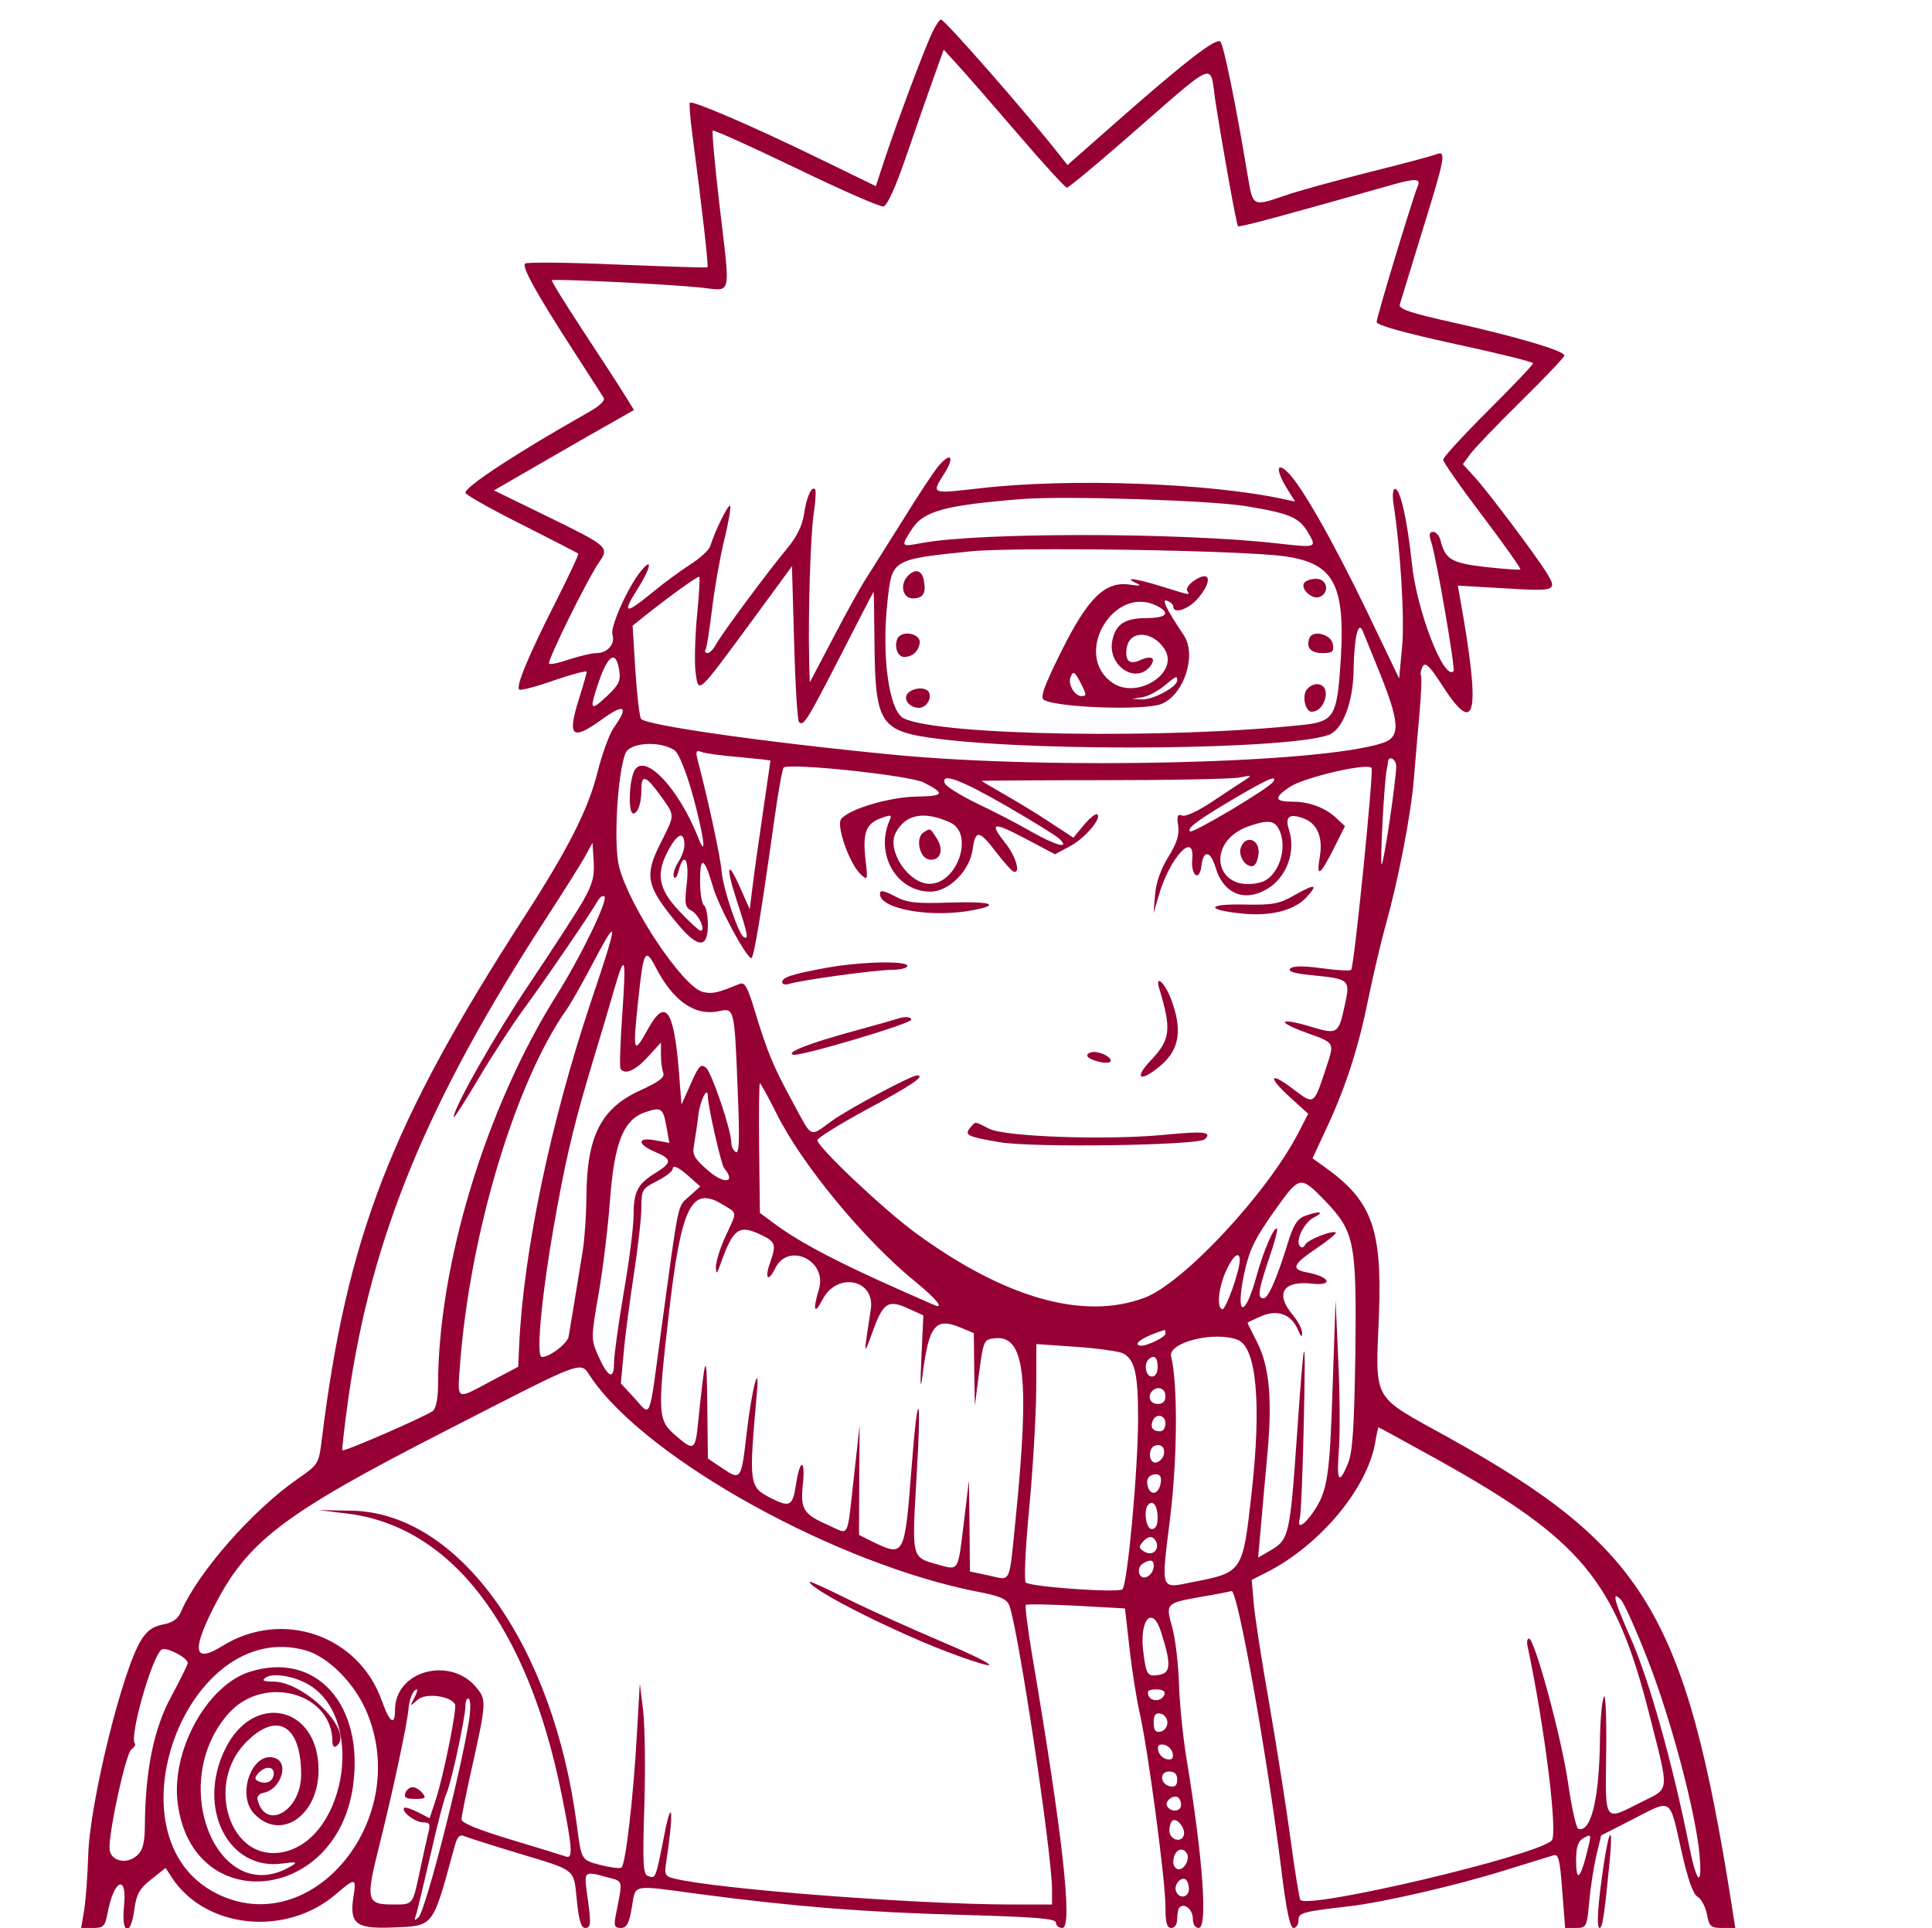
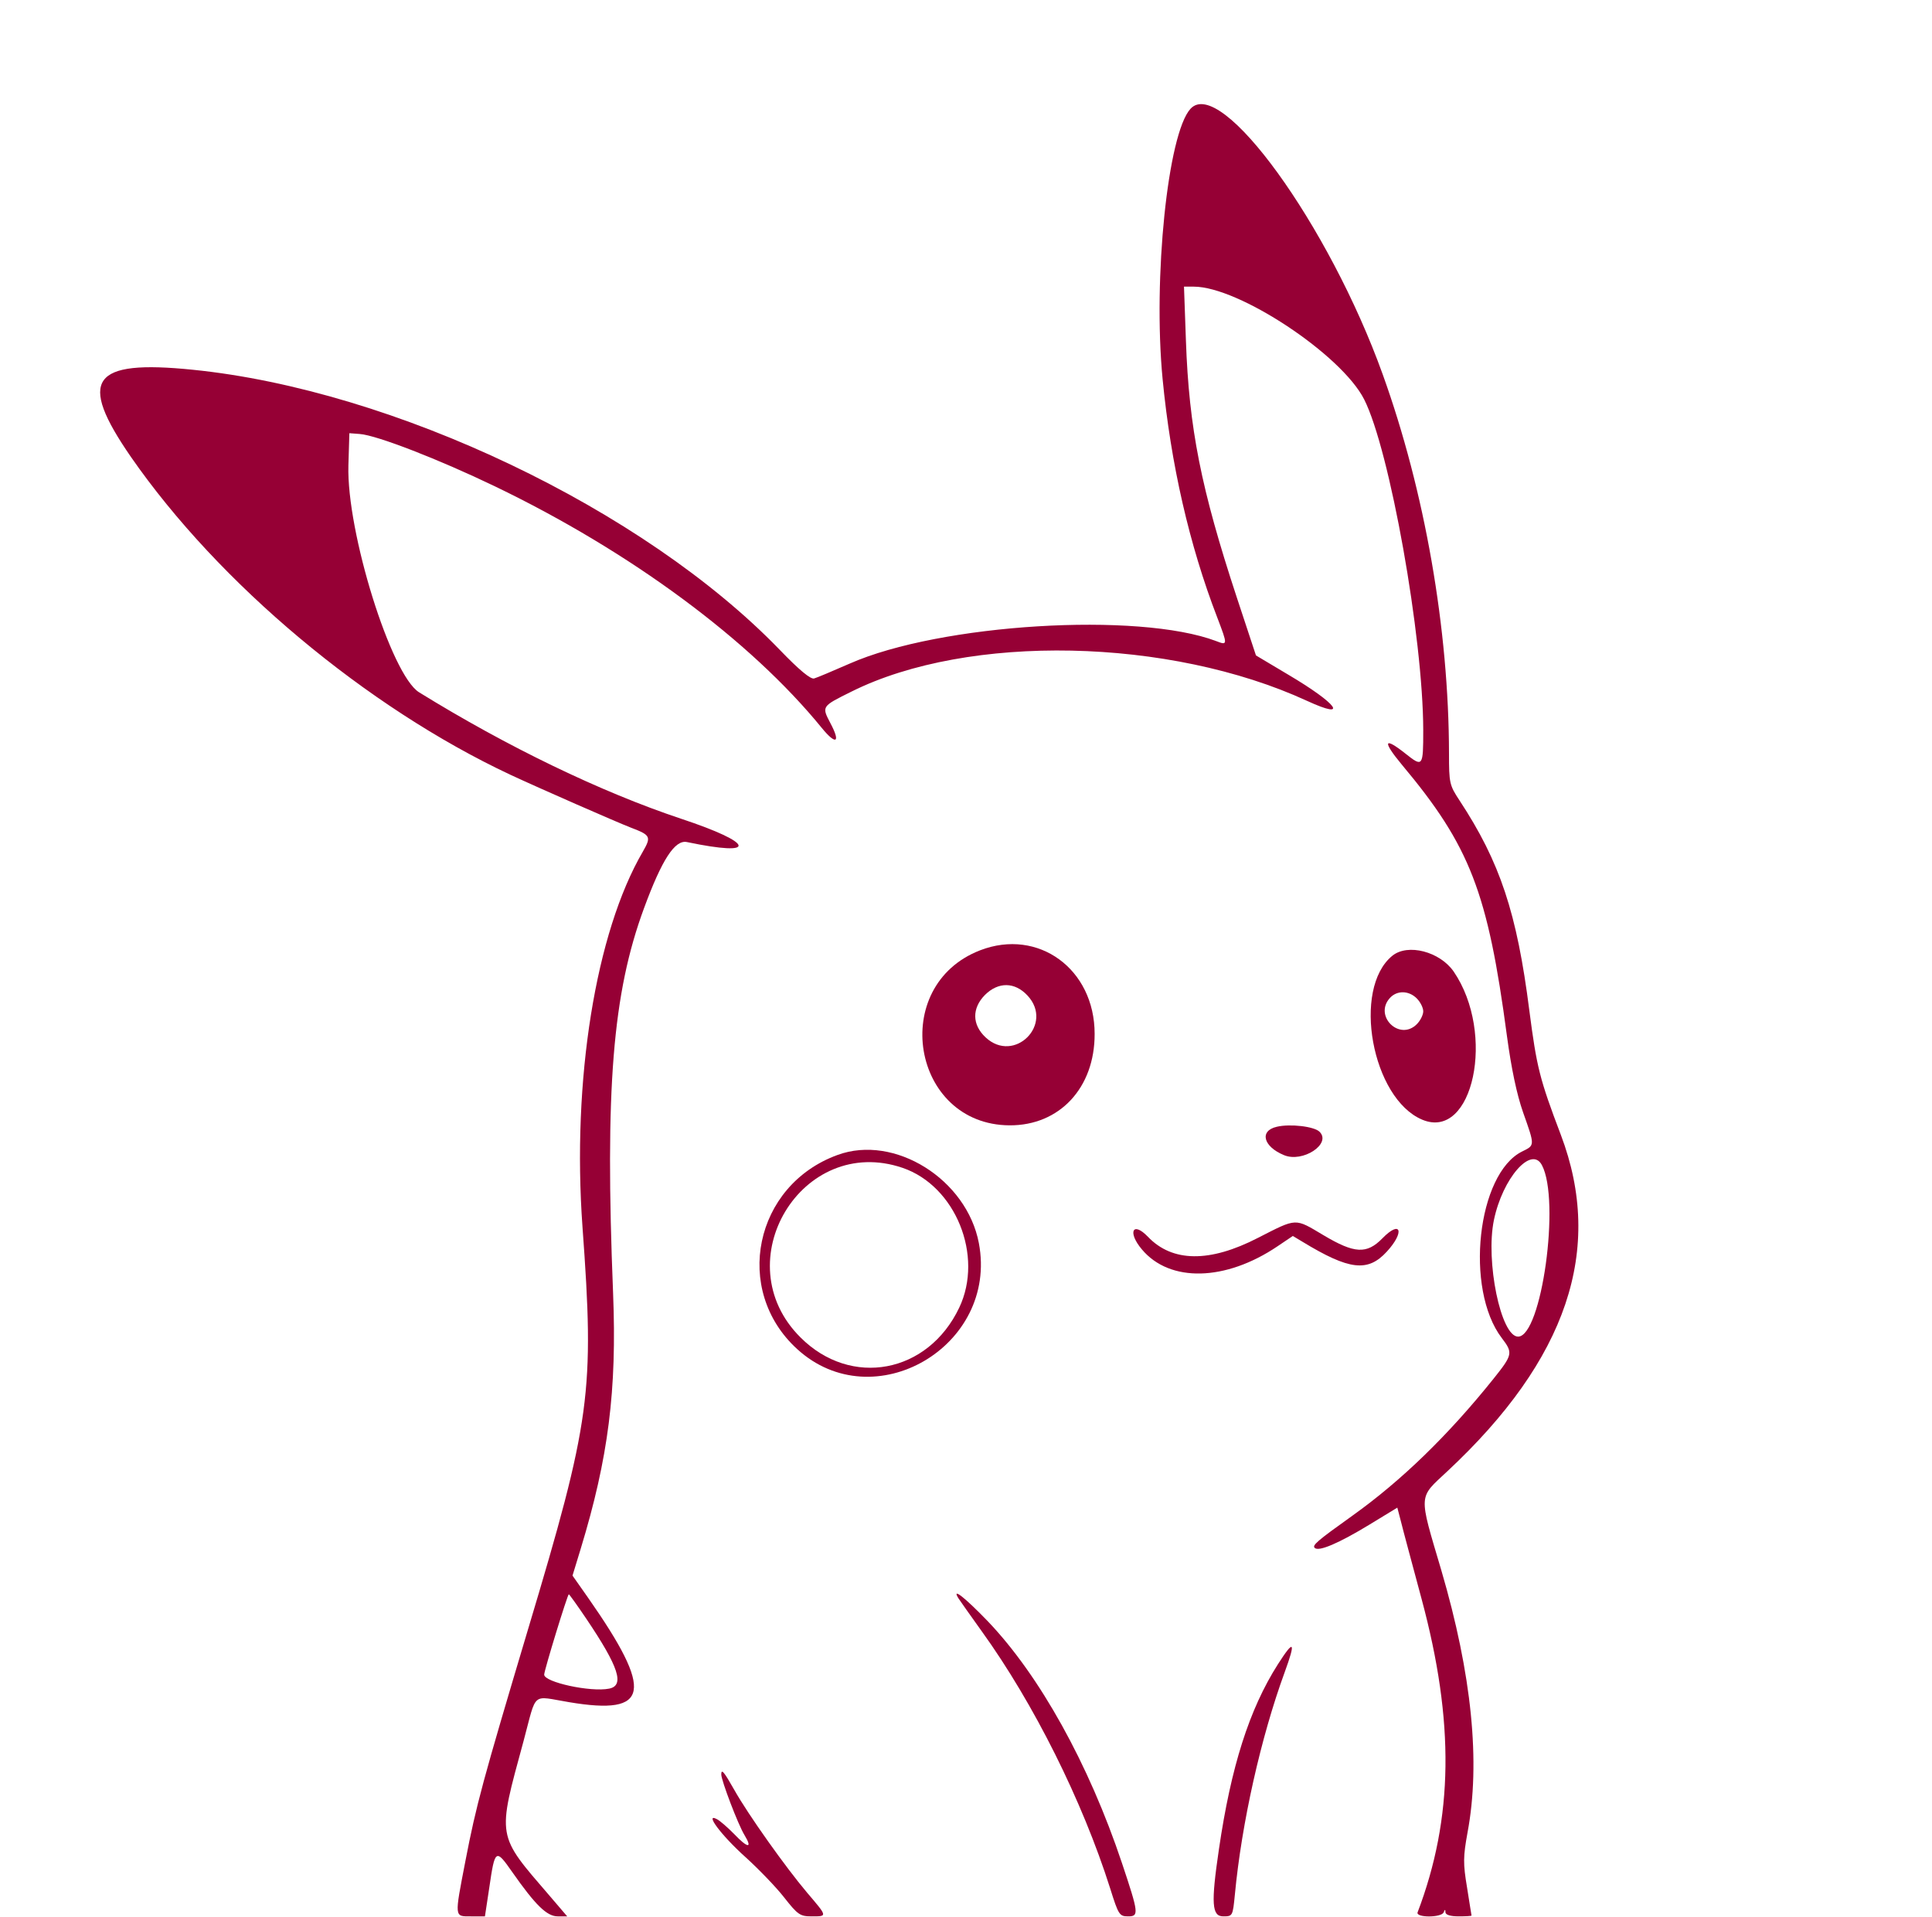
- <svg xmlns="http://www.w3.org/2000/svg" version="1.0" width="494pt" height="493pt" viewBox="0 0 494 493" preserveAspectRatio="xMidYMid meet">
-   <g transform="translate(0,493) scale(0.05,-0.05)" fill="#960035" stroke="none">
-     <path d="M4771 9701 c-34 -65 -182 -459 -249 -662 l-43 -131 -304 148 c-329 160 -634 291 -647 279 -4 -5 1 -75 12 -157 52 -396 84 -680 78 -685 -5 -3 -213 4 -463 14 -250 11 -462 13 -470 5 -17 -17 57 -151 245 -442 78 -121 149 -231 157 -244 9 -15 -21 -43 -82 -77 -356 -201 -625 -377 -625 -409 0 -10 128 -82 285 -161 157 -79 288 -147 292 -150 4 -4 -48 -114 -114 -245 -141 -277 -208 -439 -187 -451 8 -5 89 16 179 48 91 31 165 51 165 43 0 -8 -18 -71 -40 -141 -60 -191 -35 -213 117 -103 117 85 141 69 62 -41 -22 -32 -59 -132 -82 -223 -48 -194 -149 -394 -379 -750 -680 -1053 -904 -1633 -1032 -2665 -16 -129 -17 -130 -126 -206 -231 -161 -507 -476 -594 -677 -16 -38 -43 -57 -93 -66 -51 -10 -82 -32 -112 -81 -96 -155 -263 -835 -270 -1101 -3 -99 -12 -223 -20 -275 l-16 -95 61 0 c53 0 61 8 74 75 32 175 102 203 84 35 -15 -144 35 -158 53 -15 11 78 26 106 87 154 l73 58 31 -48 c171 -263 583 -306 839 -87 100 86 106 85 91 -9 -22 -140 10 -167 189 -161 225 9 212 -8 325 405 16 61 27 73 54 62 19 -8 142 -47 274 -87 301 -91 283 -76 300 -242 10 -100 22 -140 42 -140 31 0 32 21 10 175 -16 116 -15 117 104 84 83 -23 80 -6 42 -199 -9 -50 -5 -60 27 -60 30 0 42 22 56 105 22 122 -11 116 356 67 476 -63 841 -92 1328 -105 386 -11 485 -19 485 -40 0 -15 15 -27 33 -27 54 0 2 471 -155 1397 -23 135 -37 250 -32 255 4 5 120 3 258 -4 l249 -14 23 -202 c12 -111 36 -260 52 -332 42 -181 132 -858 132 -990 0 -84 7 -110 30 -110 18 0 30 19 30 47 0 25 5 52 12 58 25 25 68 -11 68 -57 0 -29 12 -48 30 -48 47 0 22 355 -63 870 -18 110 -35 281 -38 380 -3 99 -18 227 -34 286 -35 124 -34 125 145 157 72 12 143 26 158 30 31 8 181 -835 255 -1428 25 -204 44 -295 62 -295 14 0 25 17 25 38 0 40 18 45 260 73 169 19 546 106 790 182 121 37 235 73 253 78 27 9 34 -17 46 -180 l15 -191 55 0 c53 0 56 4 68 132 6 73 23 179 36 237 l25 104 168 86 c197 101 181 112 244 -171 32 -142 59 -217 82 -229 18 -10 39 -50 47 -88 12 -64 19 -71 79 -71 l66 0 -18 115 c-236 1493 -442 1833 -1452 2395 -395 219 -370 174 -352 630 16 439 -37 581 -281 754 l-59 42 73 157 c99 212 164 416 214 667 24 116 64 287 90 380 61 217 127 557 141 733 6 75 19 223 28 327 10 105 13 197 9 205 -5 8 -1 29 8 46 14 25 36 4 102 -99 172 -266 196 -147 90 446 l-12 67 242 -14 c262 -16 270 -13 209 85 -59 93 -298 411 -363 482 l-62 68 38 52 c21 29 137 150 259 270 122 120 222 225 222 234 0 24 -244 96 -570 169 -214 47 -278 69 -272 91 5 15 56 184 115 375 119 384 124 414 72 394 -19 -8 -176 -50 -349 -93 -173 -44 -366 -97 -428 -119 -163 -56 -161 -57 -188 106 -58 350 -122 665 -139 682 -22 22 -185 -105 -547 -424 l-235 -207 -37 47 c-177 225 -591 697 -610 697 -6 0 -25 -26 -41 -59z m435 -527 c129 -151 242 -274 250 -274 8 0 141 110 296 245 484 422 433 400 463 200 37 -238 108 -634 116 -642 6 -7 228 53 778 209 132 38 159 36 140 -7 -26 -63 -209 -666 -209 -692 0 -16 140 -55 400 -112 220 -47 400 -92 400 -99 0 -7 -103 -116 -230 -242 -126 -126 -230 -239 -230 -251 0 -12 90 -141 201 -287 111 -147 198 -270 194 -274 -4 -4 -83 2 -176 12 -176 20 -208 39 -232 135 -6 25 -23 45 -38 45 -20 0 -23 -14 -9 -55 27 -86 124 -647 113 -658 -49 -49 -189 312 -213 553 -23 219 -59 380 -86 380 -11 0 -14 -33 -8 -75 36 -234 58 -592 44 -735 l-15 -160 -165 344 c-176 365 -341 654 -409 715 -55 50 -55 4 0 -87 l42 -67 -57 12 c-380 83 -1096 109 -1553 56 -254 -29 -251 -31 -184 75 55 87 33 113 -31 37 -21 -25 -103 -148 -181 -275 -79 -126 -164 -261 -189 -300 -25 -38 -100 -173 -166 -300 l-121 -230 -3 110 c-6 239 7 656 24 759 9 60 12 113 6 119 -18 18 -44 -41 -57 -131 -9 -57 -38 -115 -85 -171 -99 -119 -335 -437 -364 -491 -13 -25 -33 -45 -44 -45 -11 0 -16 8 -10 17 6 9 20 101 33 205 12 103 40 263 62 354 23 92 36 172 31 177 -10 10 -76 -124 -102 -206 -6 -20 -52 -62 -102 -94 -49 -31 -139 -97 -200 -148 -133 -109 -150 -104 -70 22 68 107 80 169 18 93 -67 -82 -159 -287 -146 -326 15 -47 -25 -94 -81 -94 -24 0 -86 -15 -139 -32 -52 -18 -99 -28 -104 -22 -12 11 198 437 256 519 53 76 46 82 -263 233 l-275 134 272 157 c150 87 311 179 358 205 l86 49 -45 73 c-25 41 -121 189 -214 330 -92 140 -165 258 -161 261 12 8 592 -20 755 -37 171 -17 159 -66 101 433 -23 198 -38 364 -33 369 5 5 197 -82 426 -192 229 -111 430 -199 447 -196 19 4 62 99 116 256 47 138 110 317 139 398 l53 148 72 -79 c40 -43 178 -202 308 -353z m1168 -1903 c223 -37 269 -57 315 -134 46 -79 46 -79 -158 -56 -495 56 -1520 57 -1817 2 -107 -20 -108 -20 -54 66 60 97 166 127 570 159 218 17 965 -7 1144 -37z m195 -256 c263 -37 317 -151 283 -593 -17 -223 -37 -253 -186 -269 -689 -74 -1861 -56 -2044 33 -76 37 -115 318 -83 604 23 209 23 209 421 250 235 24 1390 6 1609 -25z m-2483 -848 c23 -23 41 6 214 343 90 176 165 321 167 323 2 2 4 -116 5 -262 4 -417 28 -452 330 -490 546 -68 1791 -54 1994 21 70 27 123 164 126 328 3 173 24 261 48 200 9 -22 38 -94 65 -160 125 -303 132 -378 35 -410 -318 -105 -1693 -138 -2500 -60 -650 63 -1272 151 -1292 184 -8 12 -21 125 -29 250 l-14 226 56 45 c141 112 279 211 285 205 4 -4 -1 -95 -12 -203 -10 -108 -13 -237 -7 -286 16 -110 7 -118 284 258 l209 285 11 -391 c6 -215 17 -398 25 -406z m-920 268 c9 -55 1 -75 -59 -132 -90 -85 -95 -77 -44 73 47 136 87 159 103 59z m281 -410 c27 -16 75 -143 115 -305 42 -168 47 -241 11 -150 -105 269 -289 455 -333 339 -25 -65 -26 -209 -2 -209 24 0 42 51 42 122 0 80 22 73 97 -30 76 -107 76 -95 3 -240 -87 -171 -76 -224 85 -417 104 -125 155 -127 155 -6 0 49 -9 94 -20 101 -11 7 -20 63 -20 125 0 132 22 121 66 -30 28 -100 171 -364 196 -365 13 0 49 218 116 696 20 146 43 271 49 278 27 26 642 -39 717 -76 112 -57 105 -70 -40 -72 -137 -3 -340 -63 -382 -114 -28 -33 43 -232 100 -284 35 -32 36 -29 25 68 -17 141 0 190 74 218 56 21 61 20 48 -10 -75 -172 35 -364 209 -364 95 0 201 107 216 216 14 103 34 100 123 -18 37 -48 76 -91 85 -95 40 -15 14 77 -42 147 -84 106 -63 109 108 19 l147 -78 75 40 c76 40 164 142 142 164 -7 7 -38 -17 -68 -53 l-55 -66 -119 78 c-66 44 -172 108 -235 144 -63 36 -115 67 -115 68 0 2 281 4 625 4 344 0 657 6 695 14 59 12 64 11 32 -10 -21 -13 -97 -63 -167 -110 -74 -50 -142 -82 -159 -75 -24 9 -29 -1 -21 -52 7 -47 -7 -89 -50 -159 -38 -61 -63 -131 -68 -192 l-8 -96 27 91 c55 191 184 332 171 186 -8 -86 37 -119 47 -35 9 84 47 78 73 -11 40 -132 147 -176 262 -108 100 58 149 191 113 302 -22 67 0 86 70 61 74 -25 105 -97 87 -200 -18 -106 1 -95 70 41 l59 118 -44 41 c-56 53 -139 84 -222 84 -95 0 -100 19 -17 75 73 49 393 124 419 98 12 -13 -88 -1007 -104 -1033 -4 -6 -71 -3 -149 8 -97 13 -148 13 -163 -2 -14 -14 20 -25 116 -34 188 -19 192 -22 163 -153 -32 -148 -37 -151 -176 -109 -161 48 -177 25 -22 -31 151 -55 146 -47 101 -185 -62 -187 -59 -185 -164 -106 -123 95 -137 68 -20 -39 l94 -85 -50 -97 c-160 -310 -589 -770 -787 -844 -312 -117 -716 -2 -1173 333 -163 120 -500 438 -500 473 0 11 117 84 260 161 223 120 296 170 249 170 -29 0 -350 -171 -434 -232 -119 -85 -98 -95 -202 97 -98 180 -128 251 -195 471 -35 117 -50 143 -76 132 -112 -46 -140 -53 -188 -41 -102 26 -374 433 -428 640 -29 113 -9 473 32 580 22 55 170 66 249 18z m334 -37 c87 -8 159 -16 159 -18 0 -2 -17 -120 -38 -262 -21 -142 -45 -312 -53 -378 l-15 -120 -48 108 c-67 152 -77 116 -17 -68 55 -167 61 -198 34 -182 -28 18 -106 249 -113 338 -6 71 -66 352 -121 562 -13 50 -10 57 19 46 18 -7 105 -19 193 -26z m3359 -47 c0 -67 -62 -490 -74 -501 -10 -9 12 415 25 480 3 17 7 37 7 45 4 34 42 12 42 -24z m-1995 -202 c135 -78 258 -154 274 -170 55 -54 -21 -33 -149 40 -66 38 -189 102 -274 142 -84 41 -158 87 -164 102 -23 58 77 22 313 -114z m1366 123 c-20 -33 -413 -267 -426 -254 -16 17 43 60 242 177 158 93 207 113 184 77z m-1651 -209 c123 -57 36 -313 -106 -313 -108 0 -222 171 -173 262 51 95 146 112 279 51z m1679 -32 c51 -95 -2 -251 -94 -274 -229 -59 -287 204 -63 286 98 35 134 32 157 -12z m-3039 -83 c0 -22 -14 -61 -32 -88 -17 -27 -28 -60 -22 -74 5 -14 16 -1 24 29 27 104 56 61 42 -64 -12 -104 -9 -121 25 -139 37 -20 74 -102 45 -102 -7 0 -56 45 -108 100 -110 116 -122 195 -51 321 45 80 77 87 77 17z m-519 -287 c-34 -59 -156 -247 -271 -418 -179 -267 -390 -638 -390 -687 0 -9 57 80 126 196 69 117 172 274 227 350 112 152 347 496 382 558 12 22 28 33 36 25 19 -19 -120 -307 -248 -510 -360 -575 -603 -1377 -603 -1994 0 -61 -11 -114 -25 -126 -36 -28 -455 -211 -464 -202 -3 4 11 129 32 277 118 819 405 1513 1009 2442 90 139 181 283 201 320 l37 68 6 -96 c5 -77 -6 -116 -55 -203z m39 -520 c-206 -618 -343 -1274 -365 -1751 l-5 -110 -140 -74 c-180 -96 -171 -101 -158 79 50 672 282 1448 546 1823 20 28 74 123 120 210 149 283 150 263 2 -177z m332 184 c91 -176 202 -253 326 -226 77 17 78 12 94 -392 11 -258 9 -340 -9 -329 -13 8 -23 29 -23 47 0 64 -100 360 -130 385 -26 21 -37 9 -77 -82 l-48 -107 -14 179 c-26 310 -69 367 -157 208 -75 -136 -79 -124 -50 149 26 250 36 269 88 168z m-170 -247 c-10 -142 -14 -265 -9 -273 21 -34 76 -11 139 59 l68 74 0 -62 c0 -35 5 -77 12 -93 8 -23 -22 -46 -117 -89 -201 -91 -274 -234 -276 -540 -1 -96 -9 -219 -18 -274 -29 -180 -65 -399 -73 -445 -7 -37 -96 -105 -137 -105 -34 0 4 367 81 780 52 282 92 442 188 760 32 105 77 256 100 337 57 196 63 177 42 -129z m786 -497 c130 -264 453 -656 719 -871 103 -84 146 -139 88 -113 -457 198 -680 312 -827 424 l-62 46 -4 332 c-2 182 0 331 4 331 4 0 41 -67 82 -149z m-348 81 c0 -48 68 -348 83 -366 62 -74 3 -85 -79 -15 -71 61 -84 83 -76 126 5 29 16 100 23 158 9 78 49 156 49 97z m-211 -159 l14 -78 -72 13 c-93 18 -94 -20 -1 -59 88 -37 88 -55 0 -109 -90 -56 -110 -95 -110 -217 0 -56 -22 -231 -50 -391 -27 -160 -50 -323 -50 -362 0 -91 -31 -76 -82 39 -36 82 -36 89 3 313 22 125 48 339 58 474 22 301 69 418 181 456 83 28 91 22 109 -79z m126 -260 l46 -41 -57 -51 c-61 -56 -50 -4 -145 -701 -61 -456 -49 -425 -133 -332 l-71 77 14 152 c7 84 31 266 52 403 21 138 39 293 39 345 0 90 4 96 80 135 44 22 80 50 80 62 0 24 33 8 95 -49z m3243 -116 c150 -157 160 -211 153 -788 -6 -378 -14 -496 -38 -555 -46 -110 -59 -91 -46 71 6 80 5 285 -3 455 l-14 310 -15 -440 c-15 -464 -26 -535 -99 -643 -50 -72 -85 -89 -69 -32 6 19 15 233 20 475 12 524 4 508 -36 -72 -34 -485 -40 -513 -132 -566 l-65 -38 13 148 c7 81 22 252 34 378 26 283 11 450 -52 575 -27 52 -49 97 -49 100 0 2 33 18 73 35 84 35 153 7 187 -76 13 -32 18 -35 19 -11 0 19 -21 61 -49 93 -91 109 -48 176 101 159 110 -12 90 35 -24 57 -88 16 -78 41 49 126 57 39 99 73 95 78 -15 15 -148 -38 -157 -62 -5 -13 -16 -17 -25 -9 -28 26 19 123 71 149 59 30 25 34 -48 7 -39 -15 -59 -48 -89 -147 -56 -180 -98 -274 -122 -274 -32 0 -26 42 28 202 28 80 46 149 42 154 -15 15 -70 -113 -107 -248 -59 -213 -107 -200 -62 16 28 129 55 183 173 348 111 154 118 155 243 25z m-3083 -17 c78 -47 76 -32 15 -163 -27 -59 -49 -129 -49 -157 1 -42 5 -37 27 25 62 172 92 193 201 141 78 -37 82 -49 49 -144 -29 -82 -10 -102 26 -29 66 137 268 41 224 -106 -33 -110 -24 -135 19 -52 74 142 270 102 246 -52 -37 -240 -37 -241 5 -126 57 161 81 178 182 133 l82 -37 -10 -212 c-7 -150 -5 -177 6 -91 32 252 66 294 193 241 l69 -29 2 -186 3 -186 22 170 c23 168 24 170 83 176 151 15 176 -204 104 -922 -35 -347 -21 -316 -139 -291 l-95 20 -2 234 -3 233 -26 -217 c-31 -256 -24 -245 -138 -213 -130 36 -128 30 -104 444 27 445 7 476 -26 42 -35 -447 -36 -449 -200 -370 l-68 34 1 280 2 280 -30 -270 c-36 -319 -20 -289 -130 -240 -128 56 -144 81 -130 211 13 130 -15 130 -35 0 -17 -114 -31 -122 -128 -73 -113 58 -114 67 -73 532 17 186 -26 24 -51 -193 -28 -247 -30 -250 -125 -186 l-74 50 -3 275 c-3 288 -10 271 -49 -111 -13 -122 -23 -126 -117 -43 -87 76 -89 110 -31 615 63 554 115 661 275 563z m2645 -285 c-1 -58 -72 -256 -90 -251 -29 9 -19 111 21 199 34 75 69 102 69 52z m-380 -376 c0 -18 -100 -66 -129 -61 -44 7 21 49 124 80 3 1 5 -7 5 -19z m369 -31 c97 -37 123 -328 71 -788 -45 -401 -45 -401 -300 -451 -168 -34 -163 -50 -117 321 38 308 41 687 6 833 -17 71 220 131 340 85z m-585 -70 c60 -32 76 -105 76 -334 0 -259 -54 -846 -80 -872 -19 -19 -457 11 -494 34 -10 6 -3 167 17 378 19 201 35 473 36 604 l1 238 203 -14 c112 -8 221 -23 241 -34z m176 -68 c0 -31 -11 -50 -30 -50 -30 0 -42 62 -17 87 28 27 47 12 47 -37z m-2896 -57 c288 -419 1260 -956 1983 -1095 105 -20 141 -36 154 -67 45 -115 219 -1270 219 -1456 l0 -75 -215 0 c-485 1 -1506 79 -1718 133 -46 11 -50 20 -40 85 38 245 32 350 -9 142 -46 -232 -44 -229 -85 -214 -25 10 -27 67 -18 359 6 191 3 410 -6 486 l-17 139 -15 -259 c-18 -323 -58 -669 -79 -682 -9 -6 -57 0 -107 13 -98 25 -98 24 -121 203 -120 923 -602 1597 -1150 1609 l-170 3 148 -18 c530 -66 919 -574 1092 -1426 57 -281 61 -341 25 -328 -14 5 -140 44 -280 86 -166 50 -255 86 -255 104 0 15 22 124 48 241 79 353 80 369 32 429 -132 168 -420 93 -420 -110 0 -84 -27 -66 -67 46 -119 337 -510 471 -816 281 -143 -89 -158 -29 -48 190 172 343 353 482 1189 910 740 379 686 359 746 271z m2936 -93 c0 -27 -13 -40 -40 -40 -39 0 -54 39 -27 67 28 27 67 12 67 -27z m0 -140 c0 -22 -12 -40 -27 -40 -37 0 -52 19 -39 52 16 42 66 33 66 -12z m1394 -186 c735 -410 907 -617 1081 -1304 103 -407 106 -372 -41 -446 -194 -98 -185 -113 -180 261 2 193 -4 305 -13 275 -10 -27 -18 -126 -19 -220 -4 -302 -46 -474 -111 -453 -10 3 -34 108 -52 234 -33 230 -171 739 -200 739 -8 0 -12 -16 -8 -35 88 -414 157 -966 124 -998 -79 -78 -1237 -351 -1285 -304 -5 6 -28 144 -50 309 -22 164 -71 474 -108 688 -38 215 -74 446 -80 515 l-11 125 79 40 c272 139 514 430 553 665 7 41 14 75 17 75 3 0 139 -75 304 -166z m-1405 19 c-8 -18 -26 -33 -41 -33 -35 0 -37 73 -3 86 36 13 58 -14 44 -53z m-13 -136 c-8 -54 -47 -70 -64 -26 -15 41 1 69 41 69 19 0 28 -15 23 -43z m-16 -178 c0 -39 -10 -59 -30 -59 -30 0 -44 100 -17 126 24 24 47 -8 47 -67z m-11 -117 c25 -41 -11 -82 -52 -60 -32 17 -35 27 -16 49 27 33 52 37 68 11z m-9 -130 c0 -48 -57 -82 -73 -42 -7 20 -1 41 15 52 40 25 58 22 58 -10z m2527 -482 c121 -309 248 -793 265 -1004 13 -161 -15 -138 -52 44 -88 439 -208 864 -302 1075 -83 187 -98 244 -49 194 16 -16 78 -155 138 -309z m-2490 145 c52 -163 51 -209 -6 -220 -63 -12 -70 -3 -85 123 -19 162 48 233 91 97z m-4977 -160 c0 -9 -38 -85 -83 -169 -89 -161 -134 -378 -136 -658 -1 -95 -10 -130 -40 -157 -56 -51 -141 -27 -141 38 0 103 84 482 111 503 16 12 24 26 19 31 -31 31 88 449 137 481 23 15 133 -42 133 -69z m602 65 c113 -32 243 -160 307 -301 248 -553 -272 -1193 -765 -941 -565 288 -151 1411 458 1242z m556 -245 c-23 -44 -23 -44 18 -8 40 36 165 21 191 -23 11 -19 -60 -373 -99 -489 l-31 -94 -60 31 c-34 17 -65 27 -70 22 -17 -18 56 -74 97 -74 34 0 38 -8 26 -55 -7 -30 -27 -117 -43 -194 -37 -175 -33 -171 -136 -171 -138 0 -142 20 -71 303 70 280 143 622 149 698 4 51 25 99 43 99 5 0 -1 -20 -14 -45z m3837 20 c-12 -37 -68 -41 -82 -6 -9 23 1 31 39 31 32 0 48 -9 43 -25z m-3556 -131 c-44 -276 -223 -977 -259 -1010 -21 -19 -23 -17 -13 12 7 19 40 159 75 310 34 151 70 289 79 306 23 43 99 393 99 453 0 26 8 43 17 37 10 -6 10 -55 2 -108z m3571 -14 c0 -22 -16 -42 -35 -46 -26 -5 -35 6 -35 46 0 40 9 51 35 46 19 -4 35 -24 35 -46z m27 -157 c5 -26 -4 -35 -30 -30 -20 4 -40 24 -44 44 -5 26 4 35 30 30 20 -4 40 -24 44 -44z m23 -134 c0 -29 -11 -40 -35 -35 -52 10 -58 76 -6 76 28 0 41 -13 41 -41z m20 -130 c0 -34 -52 -39 -71 -7 -15 25 29 61 55 46 9 -6 16 -23 16 -39z m13 -157 c-15 -40 -73 -19 -73 27 0 19 6 41 14 48 22 23 73 -41 59 -75z m2060 -96 c-33 -129 -53 -140 -53 -30 0 67 10 97 35 112 46 25 45 27 18 -82z m-2044 6 c17 -28 -10 -82 -41 -82 -15 0 -28 17 -28 37 0 57 44 85 69 45z m11 -183 c0 -44 -50 -53 -66 -11 -12 31 24 76 49 60 9 -6 17 -28 17 -49z" />
-     <path d="M4644 6916 c-44 -44 -29 -116 24 -116 54 0 69 26 56 94 -10 50 -43 59 -80 22z" />
-     <path d="M6103 6888 c-24 -17 -38 -39 -32 -49 15 -24 20 -25 -128 21 -131 41 -203 51 -133 18 30 -14 23 -16 -32 -8 -126 19 -214 -67 -350 -340 -87 -175 -110 -237 -90 -249 65 -40 517 -56 602 -21 115 47 181 250 114 351 -89 132 -116 189 -86 177 18 -7 32 -20 32 -30 0 -41 80 -14 128 44 76 90 60 146 -25 86z m-182 -129 c66 -35 43 -59 -56 -60 -113 0 -160 -31 -177 -116 -25 -125 117 -223 192 -133 36 44 9 61 -51 33 -55 -25 -79 0 -66 69 18 88 135 80 193 -13 76 -121 -142 -259 -268 -170 -207 144 11 509 233 390z m-391 -399 c27 -53 27 -60 1 -60 -35 0 -70 59 -57 95 14 37 22 32 56 -35z m490 20 c0 -33 -125 -100 -180 -97 l-50 3 51 8 c28 4 77 30 110 56 68 56 69 56 69 30z" />
-     <path d="M6669 6878 c-19 -31 42 -86 79 -71 53 20 40 93 -17 93 -27 0 -55 -10 -62 -22z" />
-     <path d="M4588 6591 c-16 -41 4 -91 36 -91 42 1 72 27 79 70 9 51 -96 71 -115 21z" />
-     <path d="M6696 6596 c-18 -48 7 -76 67 -76 51 0 59 7 53 45 -7 51 -104 76 -120 31z" />
-     <path d="M6683 6334 c-26 -32 -8 -114 25 -114 38 0 72 44 72 94 0 52 -60 64 -97 20z" />
-     <path d="M4644 6316 c-29 -29 5 -76 56 -76 38 0 68 51 49 82 -16 25 -77 22 -105 -6z" />
-     <path d="M6620 5282 c-79 -45 -111 -51 -258 -48 -192 4 -199 -27 -11 -46 146 -15 266 15 329 82 64 69 46 72 -60 12z" />
-     <path d="M4500 5288 c0 -79 272 -125 485 -81 136 27 78 44 -130 37 -173 -6 -217 -1 -280 33 -58 30 -75 32 -75 11z" />
-     <path d="M4229 4911 c-180 -33 -229 -49 -229 -74 0 -11 16 -15 35 -9 64 20 444 72 525 72 44 0 80 9 80 20 0 28 -238 22 -411 -9z" />
-     <path d="M5928 4805 c64 -211 58 -262 -43 -368 -91 -96 -53 -115 52 -25 96 82 111 184 50 342 -31 82 -82 125 -59 51z" />
-     <path d="M4590 4650 c-11 -4 -110 -32 -220 -62 -231 -63 -351 -110 -315 -122 31 -12 605 159 605 179 0 15 -33 18 -70 5z" />
-     <path d="M5560 4462 c0 -21 100 -49 117 -32 16 16 -38 49 -82 50 -19 0 -35 -8 -35 -18z" />
-     <path d="M4961 4092 c-30 -37 -15 -45 148 -73 169 -30 1021 -17 1053 15 38 38 -7 42 -212 22 -291 -28 -807 -10 -891 31 -78 40 -69 39 -98 5z" />
-     <path d="M4723 5603 c-43 -28 -21 -132 29 -139 57 -8 77 49 38 109 -35 54 -31 52 -67 30z" />
-     <path d="M6346 5527 c-15 -40 18 -97 56 -97 17 0 30 26 34 65 7 72 -65 98 -90 32z" />
-     <path d="M4140 1771 c0 -41 470 -276 758 -379 251 -90 200 -47 -91 76 -153 65 -365 161 -472 214 -107 53 -195 93 -195 89z" />
-     <path d="M1277 1310 c-220 -70 -404 -407 -368 -674 76 -579 812 -507 896 88 59 418 -189 694 -528 586z m304 -67 c299 -182 178 -826 -161 -859 -250 -24 -363 353 -168 559 161 169 288 99 288 -159 0 -186 -183 -290 -223 -127 -4 15 9 30 29 34 87 14 135 149 63 177 -115 44 -203 -183 -110 -283 135 -144 331 -11 330 224 -1 326 -331 401 -476 109 -151 -302 14 -630 295 -588 64 9 74 7 47 -10 -374 -233 -647 411 -328 775 179 204 533 110 533 -143 0 -19 8 -30 17 -24 104 65 -154 332 -321 332 -51 1 -59 5 -36 21 38 25 146 7 221 -38z m-181 -452 c0 -38 -34 -58 -73 -43 -26 10 -27 18 -7 42 32 38 80 39 80 1z" />
-     <path d="M2073 690 c-9 -23 3 -30 50 -30 53 0 58 4 37 30 -14 17 -36 30 -50 30 -14 0 -31 -13 -37 -30z" />
-     <path d="M8203 335 c-32 -209 -40 -335 -23 -335 15 0 25 66 52 345 17 179 -1 173 -29 -10z" />
+ <svg xmlns="http://www.w3.org/2000/svg" version="1.0" width="600pt" height="595pt" viewBox="0 0 600 595" preserveAspectRatio="xMidYMid meet">
+   <g transform="translate(0,595) scale(0.05,-0.05)" fill="#960035" stroke="none">
+     <path d="M7394 11224 c-141 -155 -233 -1052 -173 -1676 51 -530 166 -1032 339 -1481 66 -173 66 -176 -6 -148 -483 183 -1715 108 -2277 -140 -103 -45 -202 -87 -220 -92 -21 -7 -92 51 -216 180 -844 872 -2394 1611 -3644 1737 -630 64 -717 -59 -384 -541 547 -788 1462 -1554 2357 -1974 176 -82 657 -293 750 -329 121 -46 126 -56 73 -148 -294 -503 -441 -1421 -375 -2332 75 -1026 52 -1196 -339 -2500 -281 -941 -321 -1088 -388 -1435 -69 -357 -70 -345 35 -345 l86 0 27 178 c35 241 40 244 142 98 145 -207 216 -276 283 -276 l59 0 -107 125 c-334 388 -329 357 -164 964 84 313 46 280 283 241 501 -84 528 62 118 648 l-97 138 51 167 c172 565 225 983 201 1587 -51 1268 -3 1862 192 2390 111 302 192 427 267 411 444 -93 422 -7 -37 145 -498 166 -1080 447 -1627 785 -174 108 -451 997 -439 1409 l6 200 65 -5 c106 -8 490 -157 839 -325 842 -405 1587 -956 2030 -1500 89 -109 119 -93 54 29 -55 105 -56 104 132 197 725 361 1974 335 2828 -58 265 -122 191 -19 -119 164 l-198 118 -119 360 c-222 674 -297 1051 -316 1595 l-12 335 61 0 c279 0 917 -422 1058 -700 159 -314 366 -1474 367 -2055 0 -227 -3 -230 -110 -145 -135 107 -145 79 -24 -67 425 -507 535 -793 654 -1687 27 -200 61 -362 100 -473 74 -209 74 -204 -5 -243 -280 -137 -359 -855 -127 -1159 70 -92 68 -103 -51 -252 -282 -352 -573 -634 -877 -851 -220 -157 -251 -184 -234 -200 24 -25 150 29 339 144 l174 106 22 -84 c11 -46 70 -264 129 -484 205 -762 198 -1359 -25 -1945 -13 -34 148 -34 162 0 8 20 10 20 11 0 1 -16 32 -25 82 -25 44 0 80 2 80 5 -1 3 -13 81 -28 175 -25 149 -24 191 3 340 82 436 27 983 -163 1630 -142 480 -144 444 38 614 744 694 974 1377 705 2088 -133 350 -150 420 -196 773 -77 606 -182 922 -434 1305 -62 94 -65 108 -65 290 -1 773 -150 1629 -412 2356 -333 926 -1006 1856 -1194 1648z m2183 -6559 c116 -218 -2 -1065 -148 -1065 -107 0 -203 469 -150 724 54 260 233 464 298 341z m-5936 -2816 c203 -301 240 -416 142 -435 -114 -23 -403 40 -403 87 0 26 145 499 153 499 3 0 52 -68 108 -151z" />
+     <path d="M6088 5999 c-570 -220 -426 -1083 182 -1087 311 -2 530 233 529 568 0 403 -350 658 -711 519z m294 -281 c166 -178 -82 -426 -260 -260 -85 79 -86 181 -4 264 83 82 185 81 264 -4z" />
+     <path d="M8648 5965 c-252 -205 -127 -887 186 -1018 316 -132 458 536 195 920 -86 124 -285 176 -381 98z m152 -265 c22 -22 40 -58 40 -80 0 -22 -18 -58 -40 -80 -107 -107 -269 51 -167 163 44 48 117 47 167 -3z" />
+     <path d="M7930 4903 c-109 -25 -84 -123 45 -176 116 -49 297 70 221 145 -32 33 -183 51 -266 31z" />
+     <path d="M5202 4728 c-517 -188 -652 -839 -251 -1205 475 -435 1250 16 1129 657 -75 397 -524 678 -878 548z m404 -80 c329 -112 505 -546 352 -868 -194 -409 -672 -499 -986 -185 -472 469 9 1266 634 1053z" />
+     <path d="M7813 4213 c-299 -154 -531 -152 -683 7 -95 99 -128 28 -37 -79 173 -206 519 -198 842 20 l95 64 60 -36 c291 -177 406 -190 524 -61 113 123 87 200 -28 82 -97 -99 -173 -95 -366 20 -180 107 -162 108 -407 -17z" />
+     <path d="M5953 1975 c9 -14 74 -106 145 -205 323 -448 625 -1053 797 -1595 52 -166 58 -175 112 -175 68 0 66 19 -38 330 -206 616 -512 1167 -836 1505 -141 146 -224 211 -180 140z" />
+     <path d="M7937 1565 c-178 -280 -291 -636 -366 -1148 -50 -339 -44 -417 27 -417 58 0 59 2 72 135 42 445 162 978 309 1380 71 194 59 208 -42 50z" />
+     <path d="M4480 881 c0 -37 105 -313 144 -376 52 -86 21 -83 -65 7 -38 39 -85 80 -105 91 -82 44 27 -101 175 -234 82 -74 191 -187 241 -251 85 -108 99 -118 171 -118 99 0 100 -3 -27 146 -134 158 -369 489 -453 639 -64 113 -81 134 -81 96z" />
  </g>
</svg>
